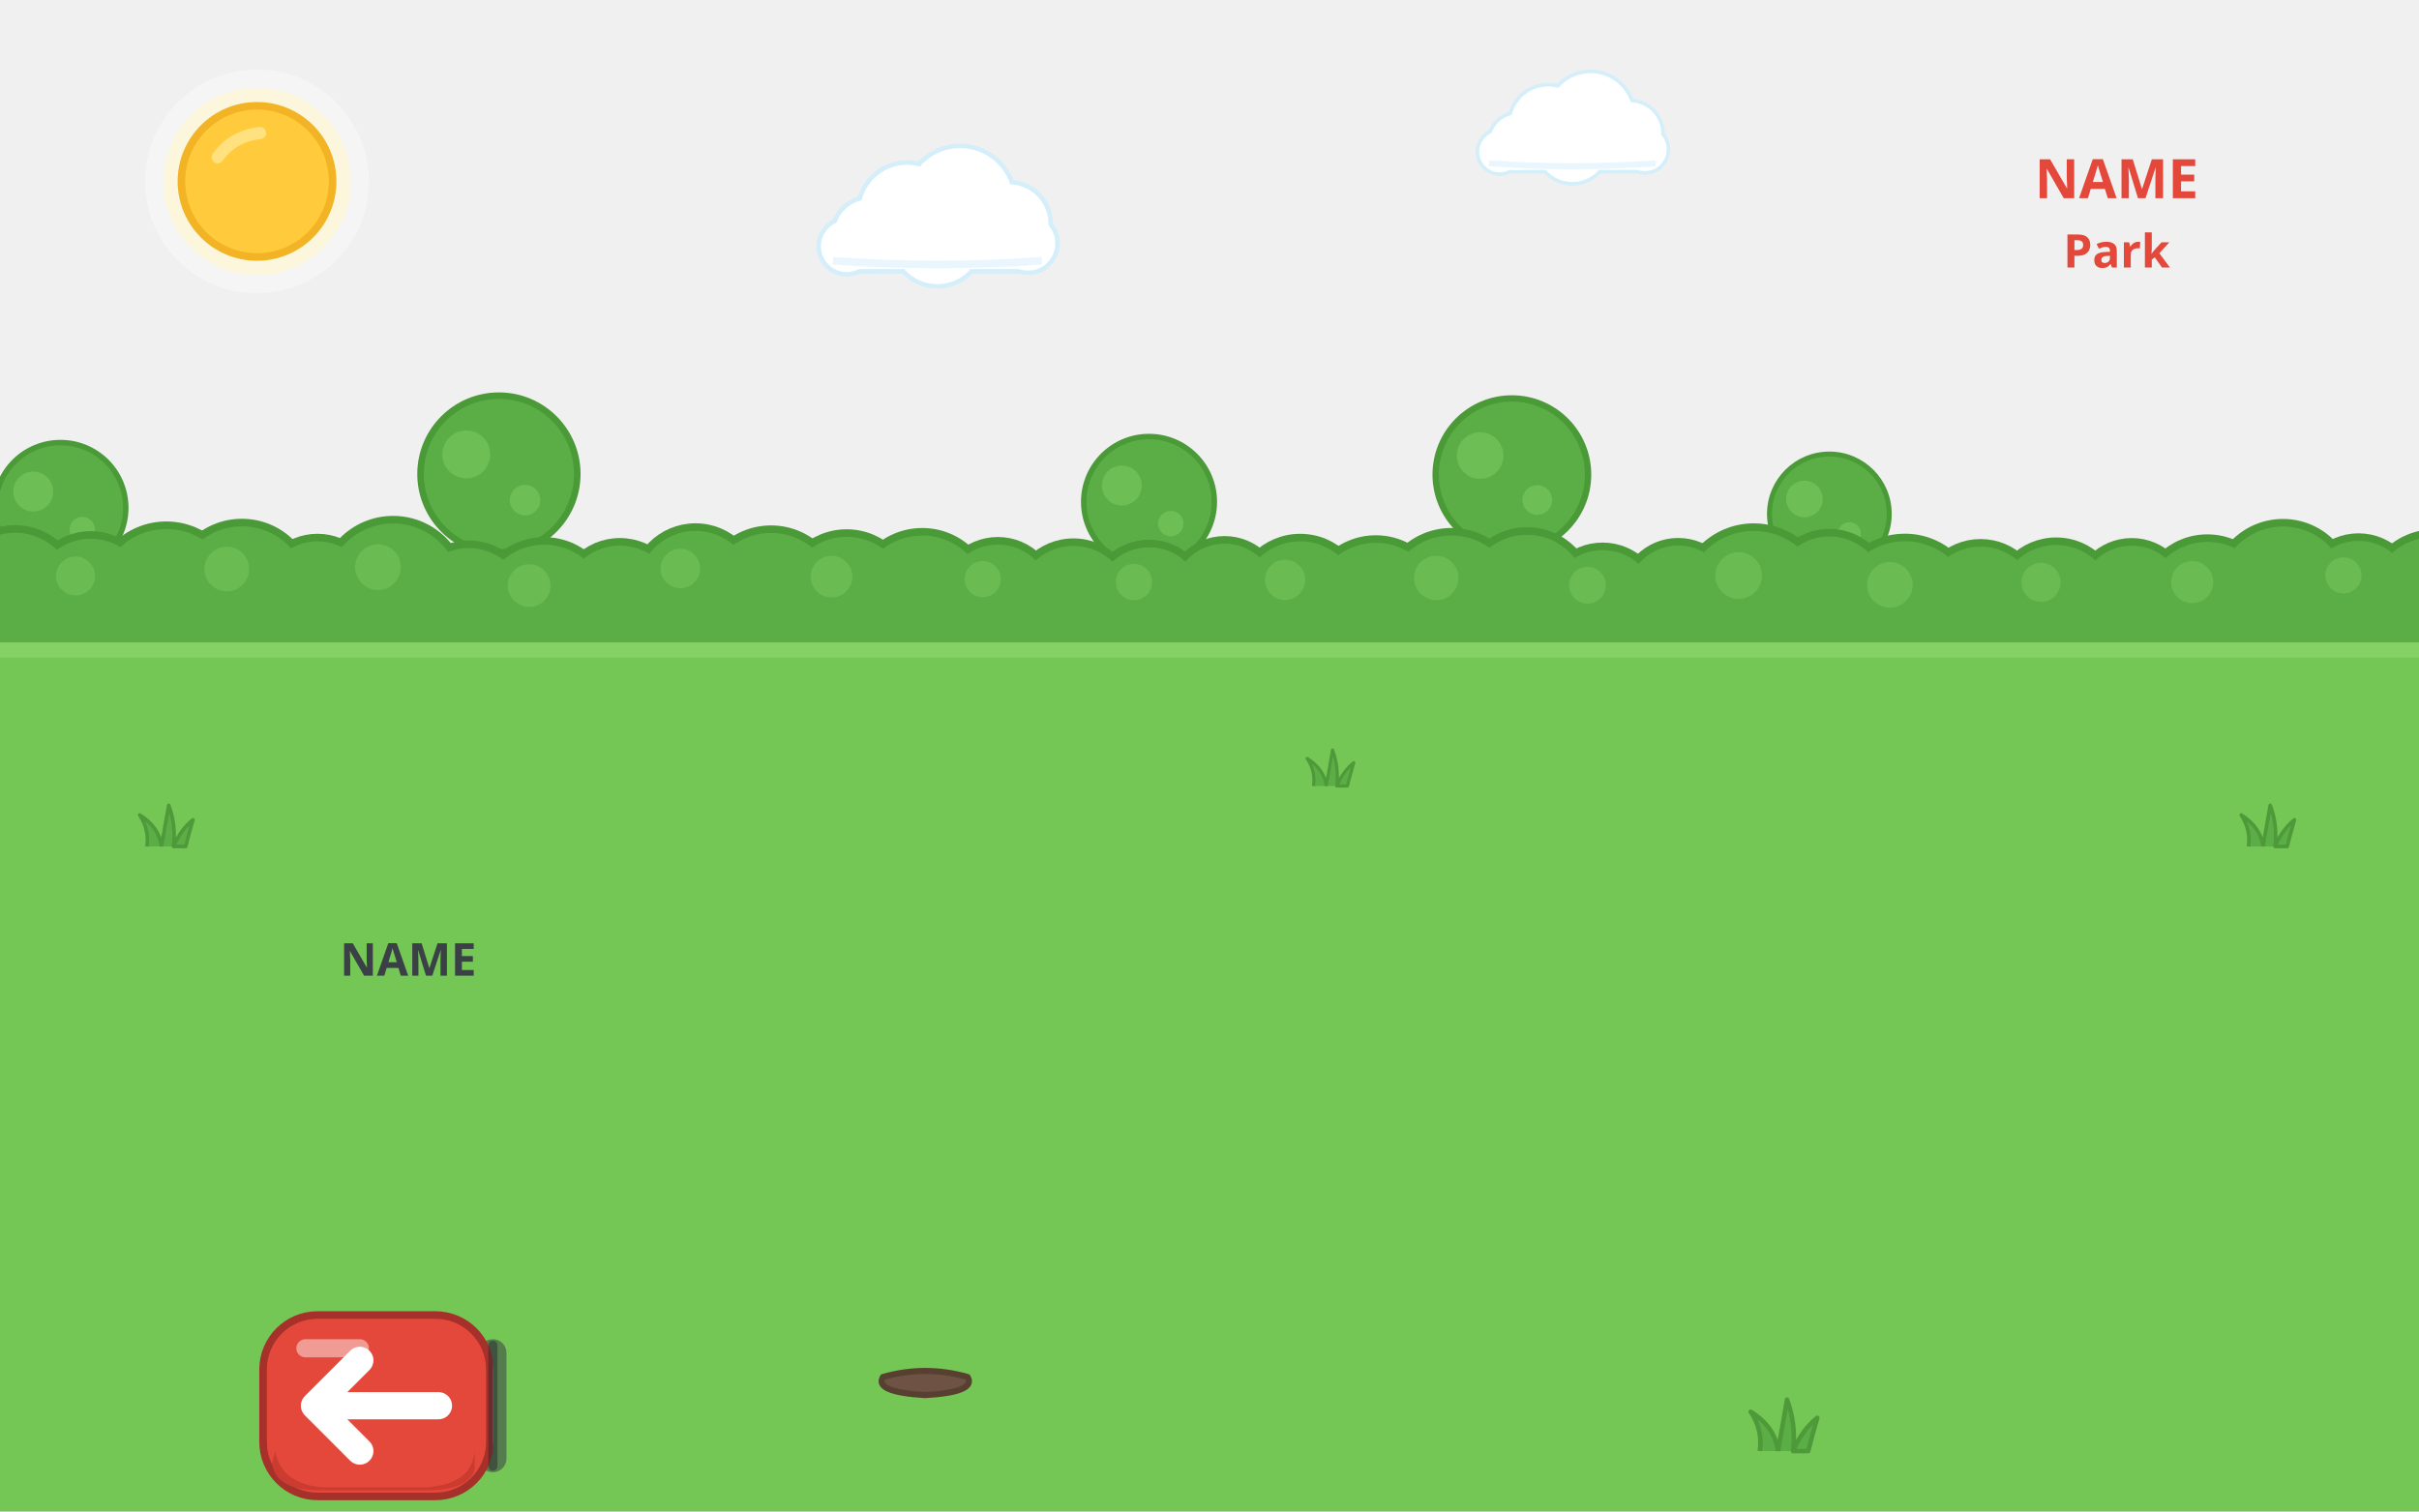
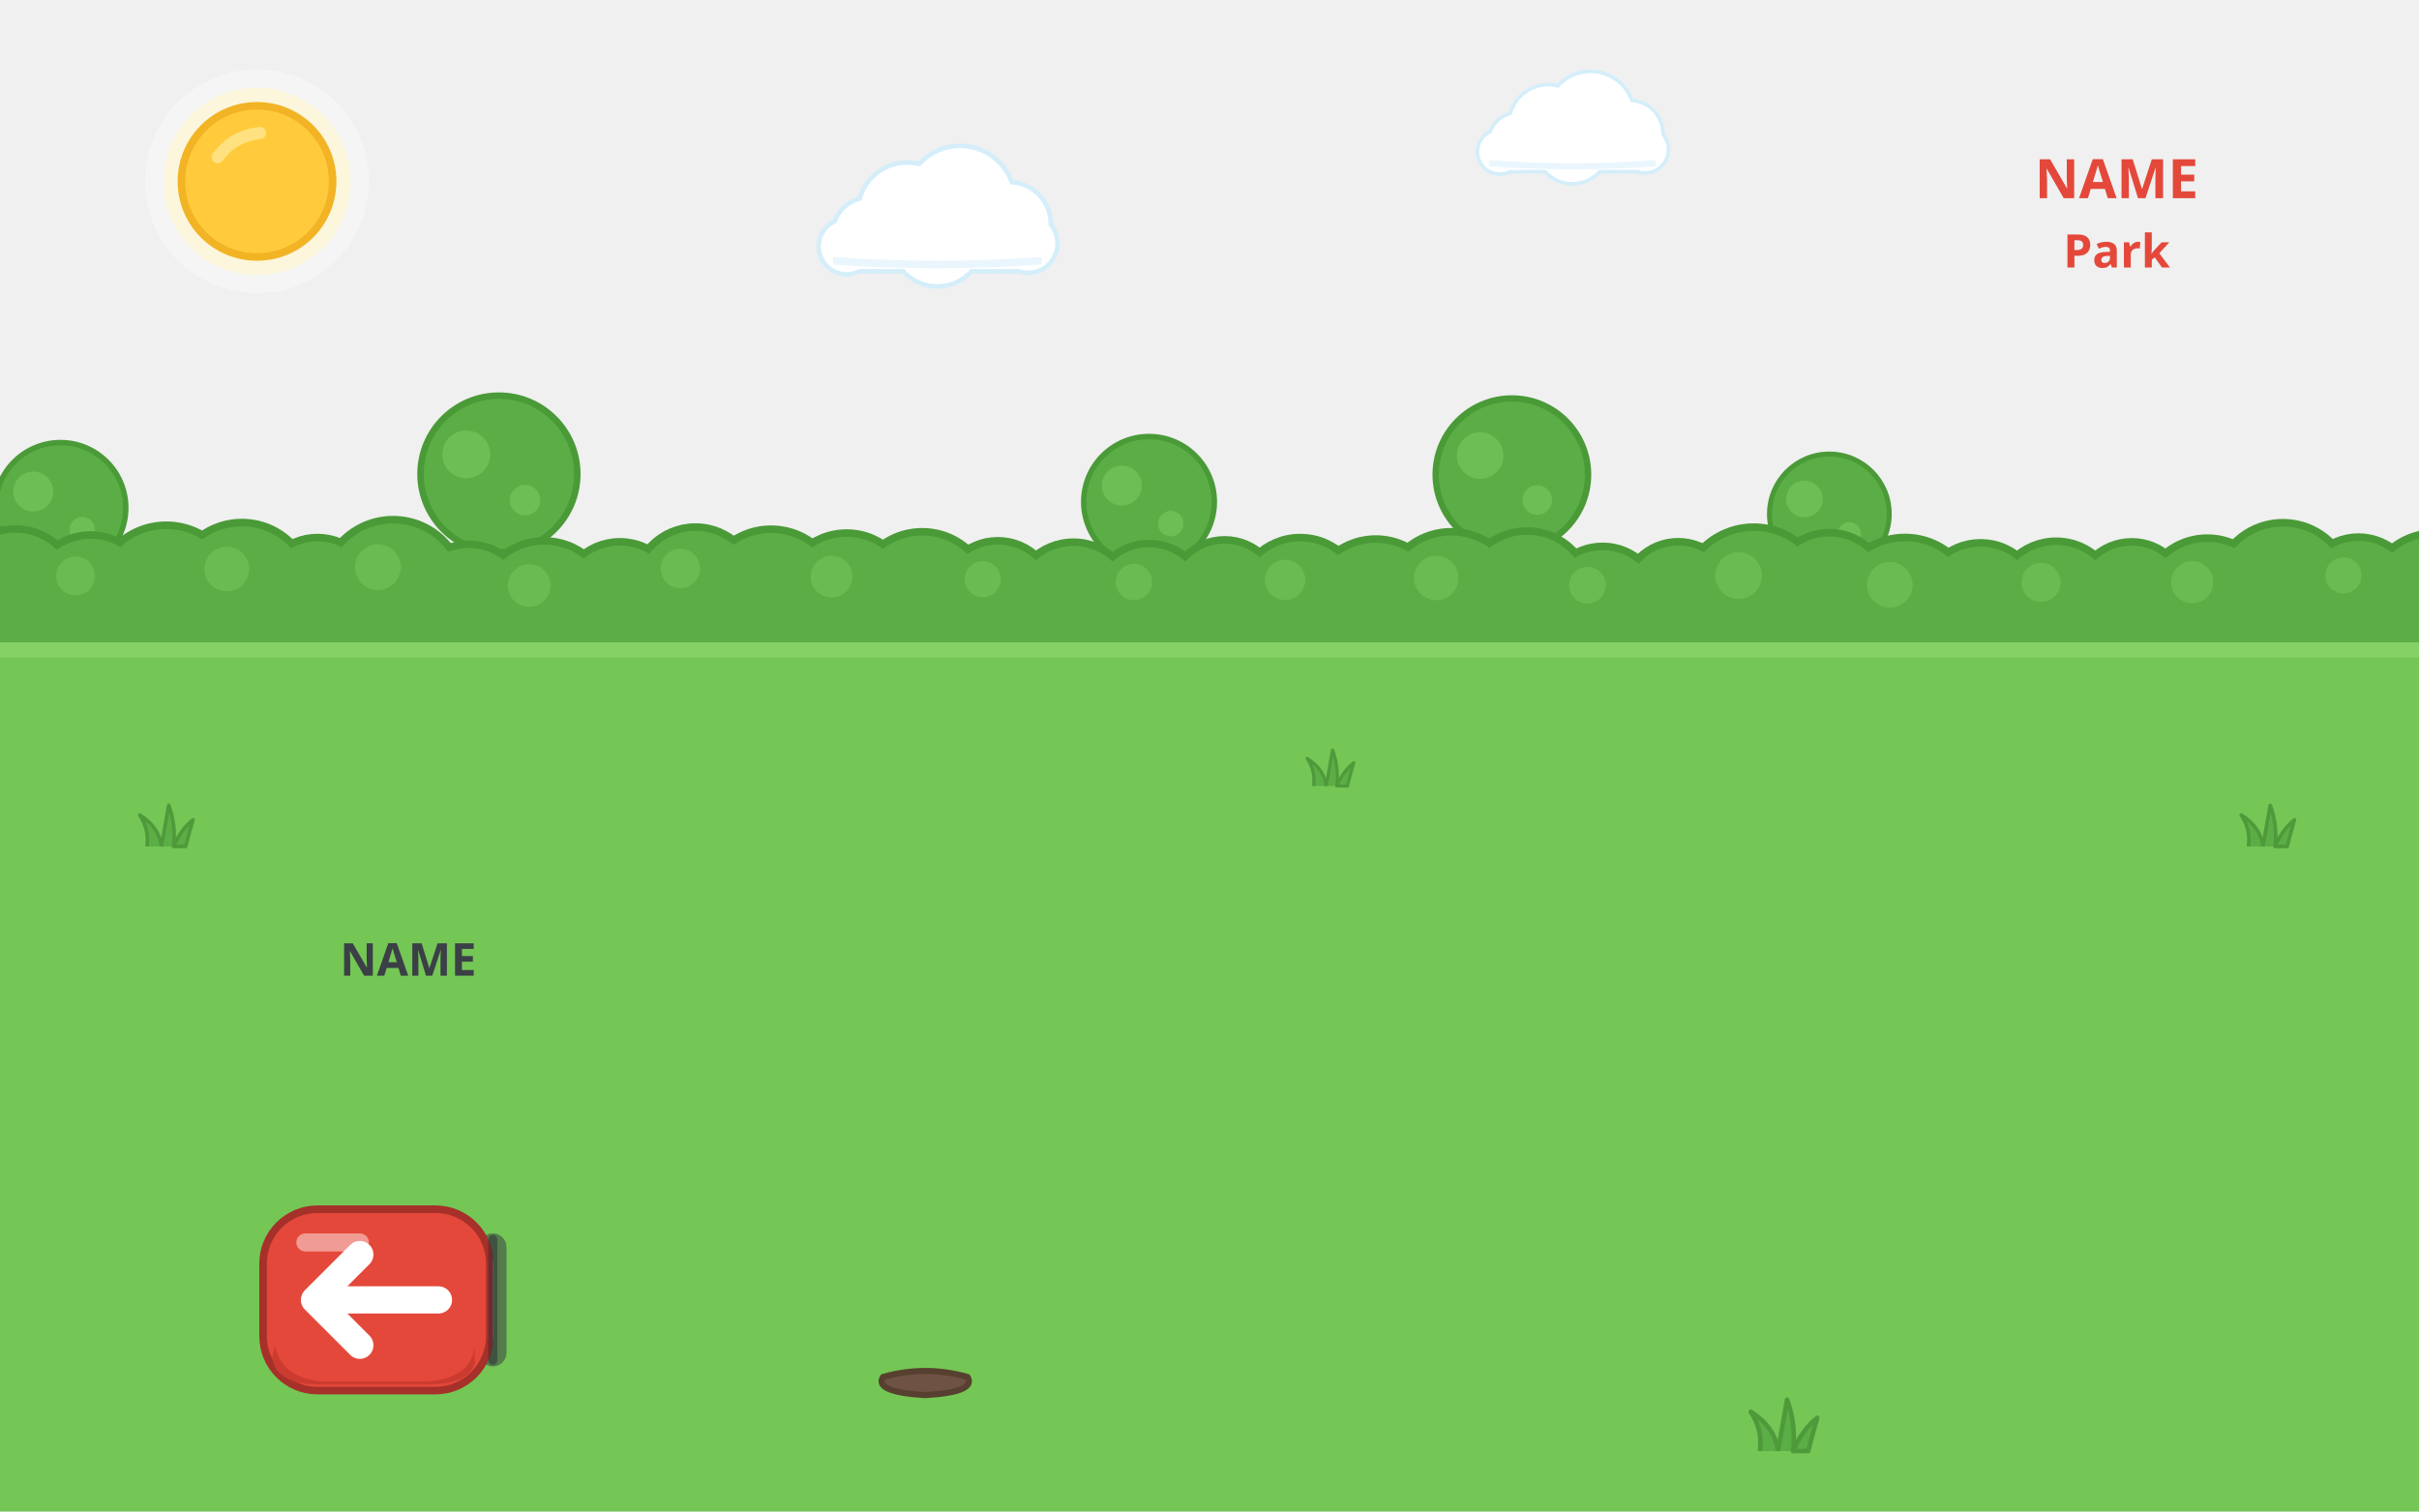
<svg xmlns="http://www.w3.org/2000/svg" viewBox="0 0 1600 1000" width="1600" height="1000">
  <rect x="0" y="0" width="1600" height="440" fill="url(#d2-grad-sky)" />
  <g>
    <circle cx="170" cy="120" r="74" fill="#FFFFFF" opacity=".35" />
    <circle cx="170" cy="120" r="62" fill="#FFF6CC" opacity=".6" />
    <circle cx="170" cy="120" r="50" fill="#FFCB3D" stroke="#F2B324" stroke-width="5" />
    <path d="M144 104 Q154 90 172 88" fill="none" stroke="#FFE27F" stroke-width="8" stroke-linecap="round" />
  </g>
  <g class="sb-float">
    <g transform="translate(620 150) scale(0.5)">
      <g fill="#D4EEFA" stroke="#D4EEFA" stroke-width="12" stroke-linejoin="round">
        <circle cx="-90" cy="10" r="46" />
        <circle cx="-40" cy="-20" r="62" />
        <circle cx="30" cy="-34" r="70" />
        <circle cx="95" cy="-4" r="52" />
        <circle cx="120" cy="22" r="36" />
        <circle cx="0" cy="18" r="58" />
        <circle cx="-120" cy="26" r="34" />
        <rect x="-150" y="10" width="300" height="46" rx="23" />
      </g>
      <g fill="#FFFFFF">
        <circle cx="-90" cy="10" r="46" />
        <circle cx="-40" cy="-20" r="62" />
        <circle cx="30" cy="-34" r="70" />
        <circle cx="95" cy="-4" r="52" />
        <circle cx="120" cy="22" r="36" />
        <circle cx="0" cy="18" r="58" />
        <circle cx="-120" cy="26" r="34" />
        <rect x="-150" y="10" width="300" height="46" rx="23" />
      </g>
      <path d="M-138 40 Q0 50 138 40 L138 50 Q0 60 -138 50 Z" fill="#EAF6FD" />
    </g>
  </g>
  <g class="sb-float">
    <g transform="translate(1040 90) scale(0.4)">
      <g fill="#D4EEFA" stroke="#D4EEFA" stroke-width="12" stroke-linejoin="round">
        <circle cx="-90" cy="10" r="46" />
        <circle cx="-40" cy="-20" r="62" />
        <circle cx="30" cy="-34" r="70" />
        <circle cx="95" cy="-4" r="52" />
        <circle cx="120" cy="22" r="36" />
        <circle cx="0" cy="18" r="58" />
        <circle cx="-120" cy="26" r="34" />
        <rect x="-150" y="10" width="300" height="46" rx="23" />
      </g>
      <g fill="#FFFFFF">
        <circle cx="-90" cy="10" r="46" />
        <circle cx="-40" cy="-20" r="62" />
        <circle cx="30" cy="-34" r="70" />
        <circle cx="95" cy="-4" r="52" />
        <circle cx="120" cy="22" r="36" />
        <circle cx="0" cy="18" r="58" />
        <circle cx="-120" cy="26" r="34" />
        <rect x="-150" y="10" width="300" height="46" rx="23" />
      </g>
      <path d="M-138 40 Q0 50 138 40 L138 50 Q0 60 -138 50 Z" fill="#EAF6FD" />
    </g>
  </g>
  <g transform="translate(40 408) scale(0.6)">
    <rect x="-10" y="-70" width="20" height="74" rx="8" fill="#8A5530" stroke="#5F3719" stroke-width="5" />
    <circle cx="0" cy="-120" r="72" fill="#5BAE45" stroke="#4A9A38" stroke-width="6" />
    <circle cx="-30" cy="-138" r="22" fill="#6DBE55" />
    <circle cx="24" cy="-96" r="14" fill="#6DBE55" />
  </g>
  <g transform="translate(330 400) scale(0.72)">
    <rect x="-10" y="-70" width="20" height="74" rx="8" fill="#8A5530" stroke="#5F3719" stroke-width="5" />
    <circle cx="0" cy="-120" r="72" fill="#5BAE45" stroke="#4A9A38" stroke-width="6" />
    <circle cx="-30" cy="-138" r="22" fill="#6DBE55" />
    <circle cx="24" cy="-96" r="14" fill="#6DBE55" />
  </g>
  <g transform="translate(760 404) scale(0.6)">
    <rect x="-10" y="-70" width="20" height="74" rx="8" fill="#8A5530" stroke="#5F3719" stroke-width="5" />
    <circle cx="0" cy="-120" r="72" fill="#5BAE45" stroke="#4A9A38" stroke-width="6" />
    <circle cx="-30" cy="-138" r="22" fill="#6DBE55" />
    <circle cx="24" cy="-96" r="14" fill="#6DBE55" />
  </g>
  <g transform="translate(1000 398) scale(0.7)">
    <rect x="-10" y="-70" width="20" height="74" rx="8" fill="#8A5530" stroke="#5F3719" stroke-width="5" />
    <circle cx="0" cy="-120" r="72" fill="#5BAE45" stroke="#4A9A38" stroke-width="6" />
    <circle cx="-30" cy="-138" r="22" fill="#6DBE55" />
    <circle cx="24" cy="-96" r="14" fill="#6DBE55" />
  </g>
  <g transform="translate(1210 406) scale(0.55)">
    <rect x="-10" y="-70" width="20" height="74" rx="8" fill="#8A5530" stroke="#5F3719" stroke-width="5" />
    <circle cx="0" cy="-120" r="72" fill="#5BAE45" stroke="#4A9A38" stroke-width="6" />
    <circle cx="-30" cy="-138" r="22" fill="#6DBE55" />
    <circle cx="24" cy="-96" r="14" fill="#6DBE55" />
  </g>
  <g>
    <g fill="#4A9A38" stroke="#4A9A38" stroke-width="10">
      <circle cx="-40" cy="392.42" r="36.2" />
      <circle cx="10" cy="391.78" r="39.34" />
      <circle cx="60" cy="394.32" r="37.88" />
      <circle cx="110" cy="394.54" r="44.55" />
      <circle cx="160" cy="391.67" r="43.46" />
      <circle cx="210" cy="393.55" r="35.42" />
      <circle cx="260" cy="390.79" r="44.48" />
      <circle cx="310" cy="400.22" r="37.63" />
      <circle cx="360" cy="401.94" r="41.57" />
      <circle cx="410" cy="398.16" r="37.2" />
      <circle cx="460" cy="389.53" r="38.33" />
      <circle cx="510" cy="395.65" r="43.04" />
      <circle cx="560" cy="395.69" r="40.52" />
      <circle cx="610" cy="396.97" r="42.65" />
      <circle cx="660" cy="395.44" r="35.17" />
      <circle cx="710" cy="398.56" r="37.36" />
      <circle cx="760" cy="397.41" r="35.33" />
      <circle cx="810" cy="393.7" r="34.04" />
      <circle cx="860" cy="397.37" r="39.21" />
      <circle cx="910" cy="400.82" r="41.7" />
      <circle cx="960" cy="397.51" r="43.21" />
      <circle cx="1010" cy="393.85" r="40.04" />
      <circle cx="1060" cy="399.71" r="35.75" />
      <circle cx="1110" cy="395.05" r="34.15" />
      <circle cx="1160" cy="396.69" r="45.44" />
      <circle cx="1210" cy="391.48" r="36.59" />
      <circle cx="1260" cy="402.44" r="44.36" />
      <circle cx="1310" cy="398.61" r="36.99" />
      <circle cx="1360" cy="398.62" r="38.05" />
      <circle cx="1410" cy="395.38" r="34.41" />
      <circle cx="1460" cy="399.5" r="40.98" />
      <circle cx="1510" cy="390.94" r="42.61" />
      <circle cx="1560" cy="393.01" r="35.18" />
      <circle cx="1610" cy="396.63" r="41.41" />
      <rect x="-80" y="396" width="1760" height="52" />
    </g>
    <g fill="#5BAE45">
      <circle cx="-40" cy="392.42" r="36.2" />
      <circle cx="10" cy="391.78" r="39.34" />
      <circle cx="60" cy="394.32" r="37.88" />
      <circle cx="110" cy="394.54" r="44.55" />
      <circle cx="160" cy="391.67" r="43.46" />
      <circle cx="210" cy="393.55" r="35.42" />
      <circle cx="260" cy="390.79" r="44.48" />
      <circle cx="310" cy="400.22" r="37.63" />
      <circle cx="360" cy="401.94" r="41.57" />
      <circle cx="410" cy="398.16" r="37.2" />
      <circle cx="460" cy="389.53" r="38.33" />
      <circle cx="510" cy="395.65" r="43.04" />
      <circle cx="560" cy="395.69" r="40.52" />
      <circle cx="610" cy="396.97" r="42.65" />
      <circle cx="660" cy="395.44" r="35.17" />
      <circle cx="710" cy="398.56" r="37.36" />
      <circle cx="760" cy="397.41" r="35.33" />
      <circle cx="810" cy="393.7" r="34.04" />
      <circle cx="860" cy="397.37" r="39.21" />
      <circle cx="910" cy="400.82" r="41.7" />
      <circle cx="960" cy="397.51" r="43.21" />
      <circle cx="1010" cy="393.85" r="40.04" />
      <circle cx="1060" cy="399.71" r="35.75" />
      <circle cx="1110" cy="395.05" r="34.15" />
      <circle cx="1160" cy="396.69" r="45.44" />
      <circle cx="1210" cy="391.48" r="36.59" />
      <circle cx="1260" cy="402.44" r="44.36" />
      <circle cx="1310" cy="398.61" r="36.99" />
      <circle cx="1360" cy="398.62" r="38.05" />
      <circle cx="1410" cy="395.38" r="34.41" />
      <circle cx="1460" cy="399.5" r="40.98" />
      <circle cx="1510" cy="390.94" r="42.61" />
      <circle cx="1560" cy="393.01" r="35.18" />
      <circle cx="1610" cy="396.63" r="41.41" />
      <rect x="-80" y="396" width="1760" height="52" />
    </g>
    <g fill="#6DBE55" opacity=".8">
      <circle cx="-50" cy="379.75" r="12.31" />
      <circle cx="50" cy="381.06" r="12.88" />
      <circle cx="150" cy="376.46" r="14.78" />
      <circle cx="250" cy="375.22" r="15.12" />
      <circle cx="350" cy="387.39" r="14.13" />
      <circle cx="450" cy="376.11" r="13.03" />
      <circle cx="550" cy="381.51" r="13.78" />
      <circle cx="650" cy="383.13" r="11.96" />
      <circle cx="750" cy="385.04" r="12.01" />
      <circle cx="850" cy="383.64" r="13.33" />
      <circle cx="950" cy="382.38" r="14.69" />
      <circle cx="1050" cy="387.2" r="12.15" />
      <circle cx="1150" cy="380.79" r="15.45" />
      <circle cx="1250" cy="386.91" r="15.08" />
      <circle cx="1350" cy="385.3" r="12.94" />
      <circle cx="1450" cy="385.15" r="13.93" />
      <circle cx="1550" cy="380.7" r="11.96" />
    </g>
  </g>
  <rect x="0" y="430" width="1600" height="570" fill="#74C655" />
  <path d="M0 430 L1600 430" stroke="#86D166" stroke-width="10" />
  <path transform="translate(1500 560) scale(0.8)" d="M-16 0Q-14 -14 -22 -26Q-6 -16 -4 0M-4 0Q0 -22 2 -34Q8 -18 6 0M6 0Q12 -14 22 -22Q18 -8 16 0Z" fill="#5BAE45" stroke="#4E9A3B" stroke-width="3" stroke-linejoin="round" />
  <path transform="translate(880 520) scale(0.7)" d="M-16 0Q-14 -14 -22 -26Q-6 -16 -4 0M-4 0Q0 -22 2 -34Q8 -18 6 0M6 0Q12 -14 22 -22Q18 -8 16 0Z" fill="#5BAE45" stroke="#4E9A3B" stroke-width="3" stroke-linejoin="round" />
  <path transform="translate(110 560) scale(0.8)" d="M-16 0Q-14 -14 -22 -26Q-6 -16 -4 0M-4 0Q0 -22 2 -34Q8 -18 6 0M6 0Q12 -14 22 -22Q18 -8 16 0Z" fill="#5BAE45" stroke="#4E9A3B" stroke-width="3" stroke-linejoin="round" />
  <path transform="translate(1180 960)" d="M-16 0Q-14 -14 -22 -26Q-6 -16 -4 0M-4 0Q0 -22 2 -34Q8 -18 6 0M6 0Q12 -14 22 -22Q18 -8 16 0Z" fill="#5BAE45" stroke="#4E9A3B" stroke-width="3" stroke-linejoin="round" />
  <g id="dg-p4-plan" transform="translate(1400 474) scale(0.9)">
    <use href="#d2-plan-easel" />
    <use href="#d2-star" class="sb-print-only" opacity=".25" transform="translate(0 -395) scale(0.4)" />
    <text id="dg-p4-plan-name" class="sb-name" data-form="poss" data-max-width="230" data-wrap="2" data-anim="write" x="0" y="-381" text-anchor="middle" font-family="Fredoka, Andika, sans-serif" font-weight="700" font-size="40" fill="#E4483A">NAME</text>
    <text x="0" y="-330" text-anchor="middle" font-family="Fredoka, Andika, sans-serif" font-weight="700" font-size="34" fill="#E4483A">Park</text>
  </g>
  <use href="#d2-mud-patch" transform="translate(560 792) scale(1 .92)" />
  <use href="#d2-cone" transform="translate(214 664) scale(.62)" />
  <use href="#d2-cone" transform="translate(918 668) scale(.62)" />
  <use href="#d2-cone" transform="translate(960 900) scale(.7)" />
  <use id="dg-p4-pebble" href="#d2-pebble" transform="translate(612 900)" />
  <path d="M584 911 Q612 903 640 911 Q646 921 612 923 Q578 921 584 911 Z" fill="#6E5243" stroke="#57402F" stroke-width="4" stroke-linejoin="round" />
  <use href="#d2-shadow" transform="translate(1180 884) scale(2.9 .9)" />
  <g id="dg-p4-dumper" transform="translate(1170 880) scale(0.72)">
    <use href="#d2-dumper" />
    <g id="dg-p4-goose">
      <use href="#d2-goose-drive" transform="translate(140 -226) scale(.8)" />
    </g>
    <g id="dg-p4-goose-honk">
      <use href="#d2-goose-drive-honk" transform="translate(140 -226) scale(.8)" />
    </g>
    <g id="dg-p4-skip" transform="translate(-205 -150)">
      <use href="#d2-dumper-skip" />
      <use href="#d2-mud-heap-small" />
      <g data-reveal="">
        <use href="#d2-mud-heap-big" />
      </g>
    </g>
  </g>
  <use href="#d2-shadow" transform="translate(350 864) scale(3.6 1)" />
  <g id="dg-p4-digger" transform="translate(330 860) scale(0.75)">
    <use href="#d2-digger-body" />
    <g transform="translate(318 -420)">
      <g id="dg-p4-boom">
        <g id="dg-p4-boom2">
          <use href="#d2-digger-boom" />
          <g transform="translate(220 -150)">
            <g id="dg-p4-stick">
              <use href="#d2-digger-stick" />
              <g transform="translate(60 380)">
                <g id="dg-p4-curl">
                  <g id="dg-p4-tip">
                    <use href="#d2-digger-bucket" />
                    <g id="dg-p4-mud">
                      <use href="#d2-digger-bucket-mud" />
                    </g>
                  </g>
                </g>
              </g>
            </g>
          </g>
        </g>
      </g>
    </g>
    <g id="dg-p4-tiffin" data-sfx="beep">
      <use href="#d2-tiffin-drive-steer" transform="translate(-80 -317) scale(.55)" />
    </g>
    <use href="#d2-digger-glass" pointer-events="none" />
    <use href="#d2-digger-door" />
    <use href="#d2-star" class="sb-print-only" opacity=".25" transform="translate(-80 -300) scale(0.42)" />
    <text id="dg-p4-door-name" class="sb-name" data-form="plain" data-max-width="200" x="-80" y="-286" text-anchor="middle" font-family="Fredoka, Andika, sans-serif" font-weight="700" font-size="40" fill="#3B3F46">NAME</text>
  </g>
  <g class="sb-digital">
    <g id="dg-p4-clods">
      <g transform="translate(1037.08 546.52) scale(0.9)">
        <use href="#d2-mud-clods" />
      </g>
    </g>
  </g>
  <g id="dg-p4-plop" class="sb-digital">
    <g transform="translate(1032.9 527.87) scale(1.5)">
      <use href="#d2-mud-clod" />
    </g>
  </g>
  <clipPath id="dg-p4-tab-clip">
-     <rect x="-200" y="810" width="526" height="240" />
+     <rect x="-200" y="740" width="526" height="240" />
  </clipPath>
-   <rect x="317" y="886" width="18" height="88" rx="9" fill="#3B3F46" opacity=".55" />
+   <rect x="317" y="816" width="18" height="88" rx="9" fill="#3B3F46" opacity=".55" />
  <g clip-path="url(#dg-p4-tab-clip)">
-     <g id="dg-p4-tab" transform="translate(250 930)">
+     <g id="dg-p4-tab" transform="translate(250 860)">
      <rect x="20" y="-24" width="360" height="48" rx="10" fill="#F7E6CC" stroke="#CFAB80" stroke-width="5" />
      <path d="M110 -12 L98 0 L110 12" fill="none" stroke="#E7A79F" stroke-width="7" stroke-linecap="round" stroke-linejoin="round" />
      <path d="M160 -12 L148 0 L160 12" fill="none" stroke="#E7A79F" stroke-width="7" stroke-linecap="round" stroke-linejoin="round" />
      <path d="M210 -12 L198 0 L210 12" fill="none" stroke="#E7A79F" stroke-width="7" stroke-linecap="round" stroke-linejoin="round" />
      <path d="M260 -12 L248 0 L260 12" fill="none" stroke="#E7A79F" stroke-width="7" stroke-linecap="round" stroke-linejoin="round" />
      <path d="M310 -12 L298 0 L310 12" fill="none" stroke="#E7A79F" stroke-width="7" stroke-linecap="round" stroke-linejoin="round" />
      <rect x="-76" y="-60" width="150" height="120" rx="36" fill="#E4483A" stroke="#A6302A" stroke-width="5" />
      <path d="M-68 30 Q-64 52 -36 54 H32 Q62 52 64 30 V42 Q60 56 32 56 H-38 Q-68 56 -70 38 Z" fill="#CC3B30" />
      <rect x="-54" y="-44" width="48" height="12" rx="6" fill="#FFFFFF" opacity=".45" />
      <path d="M40 0 H-40 M-12 -30 L-42 0 L-12 30" fill="none" stroke="#FFFFFF" stroke-width="18" stroke-linecap="round" stroke-linejoin="round" />
    </g>
  </g>
-   <path d="M326 890 L326 970" stroke="#2B2A33" stroke-width="6" stroke-linecap="round" opacity=".5" />
+   <path d="M326 820 L326 900" stroke="#2B2A33" stroke-width="6" stroke-linecap="round" opacity=".5" />
  <use href="#d2-wheelbarrow" transform="translate(1440 962) scale(.62)" />
  <use href="#d2-spade" transform="translate(1560 978) rotate(10) scale(.62)" />
  <g class="sb-digital" id="dg-p4-sparkles">
    <g class="sb-twinkle">
      <use href="#d2-sparkle" transform="translate(1010 560) scale(0.7)" />
    </g>
    <g class="sb-twinkle">
      <use href="#d2-sparkle" transform="translate(1150 520) scale(0.55)" />
    </g>
    <g class="sb-twinkle">
      <use href="#d2-sparkle" transform="translate(960 700) scale(0.5)" />
    </g>
  </g>
</svg>
